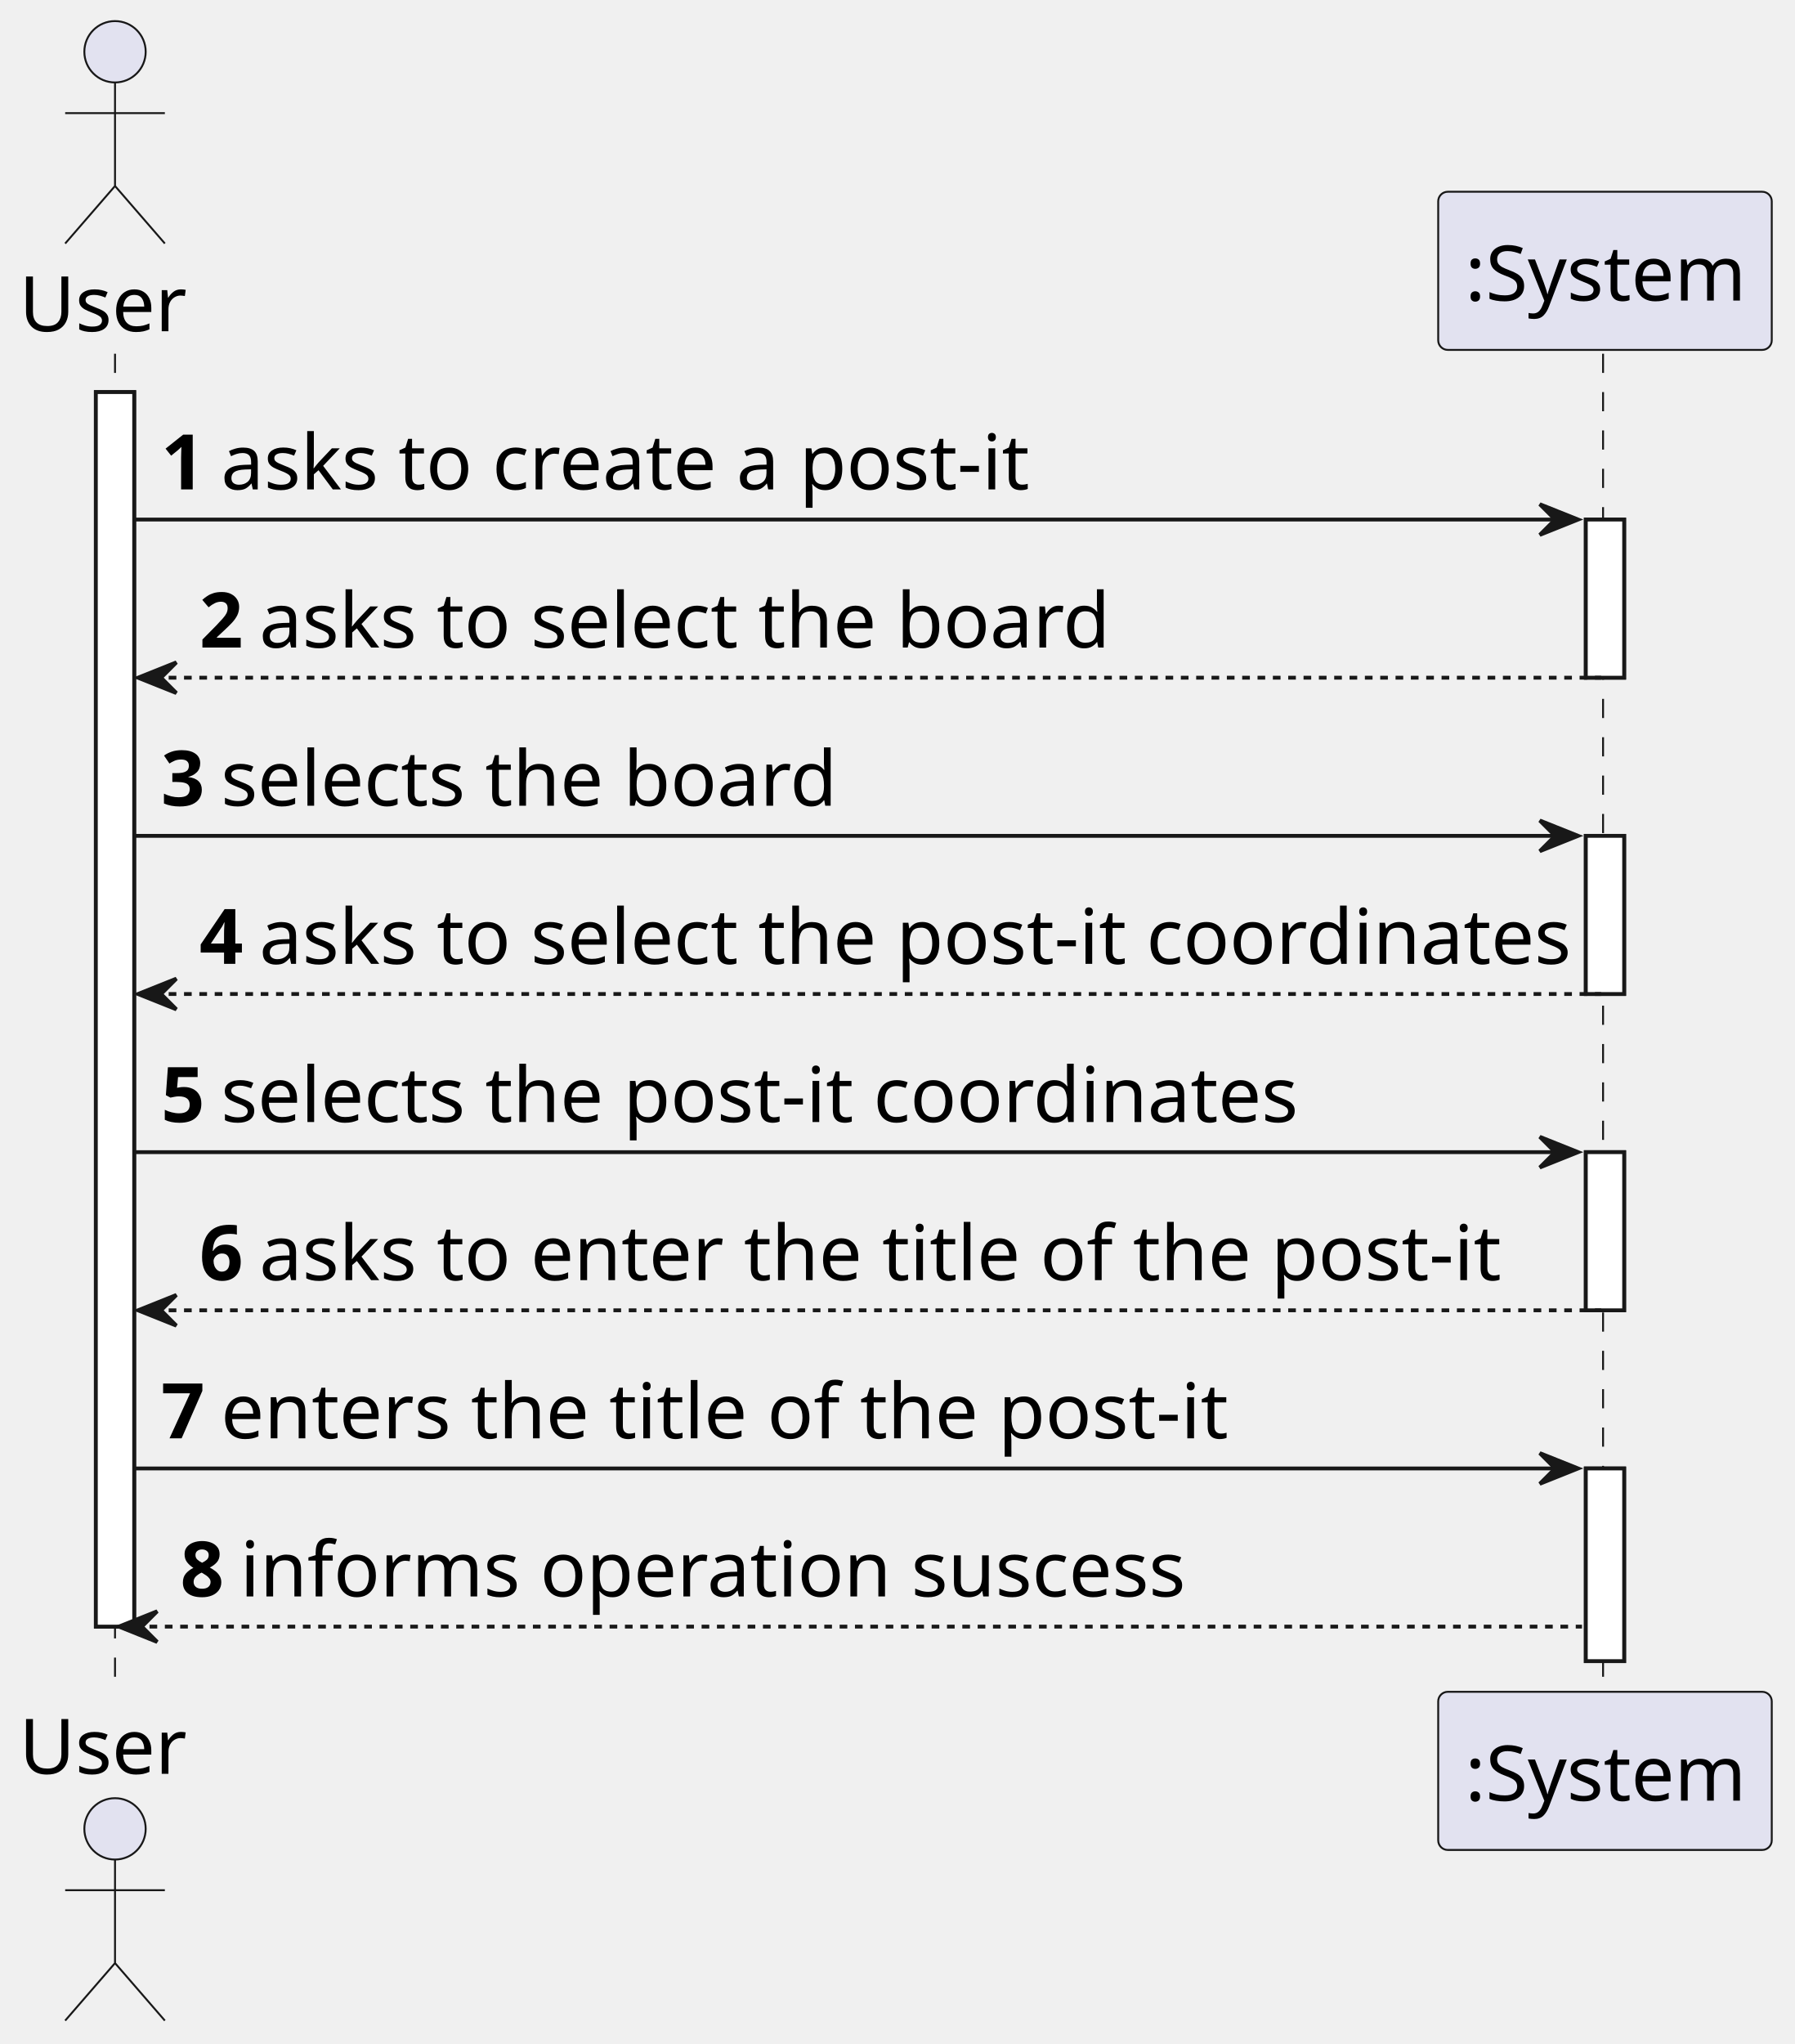
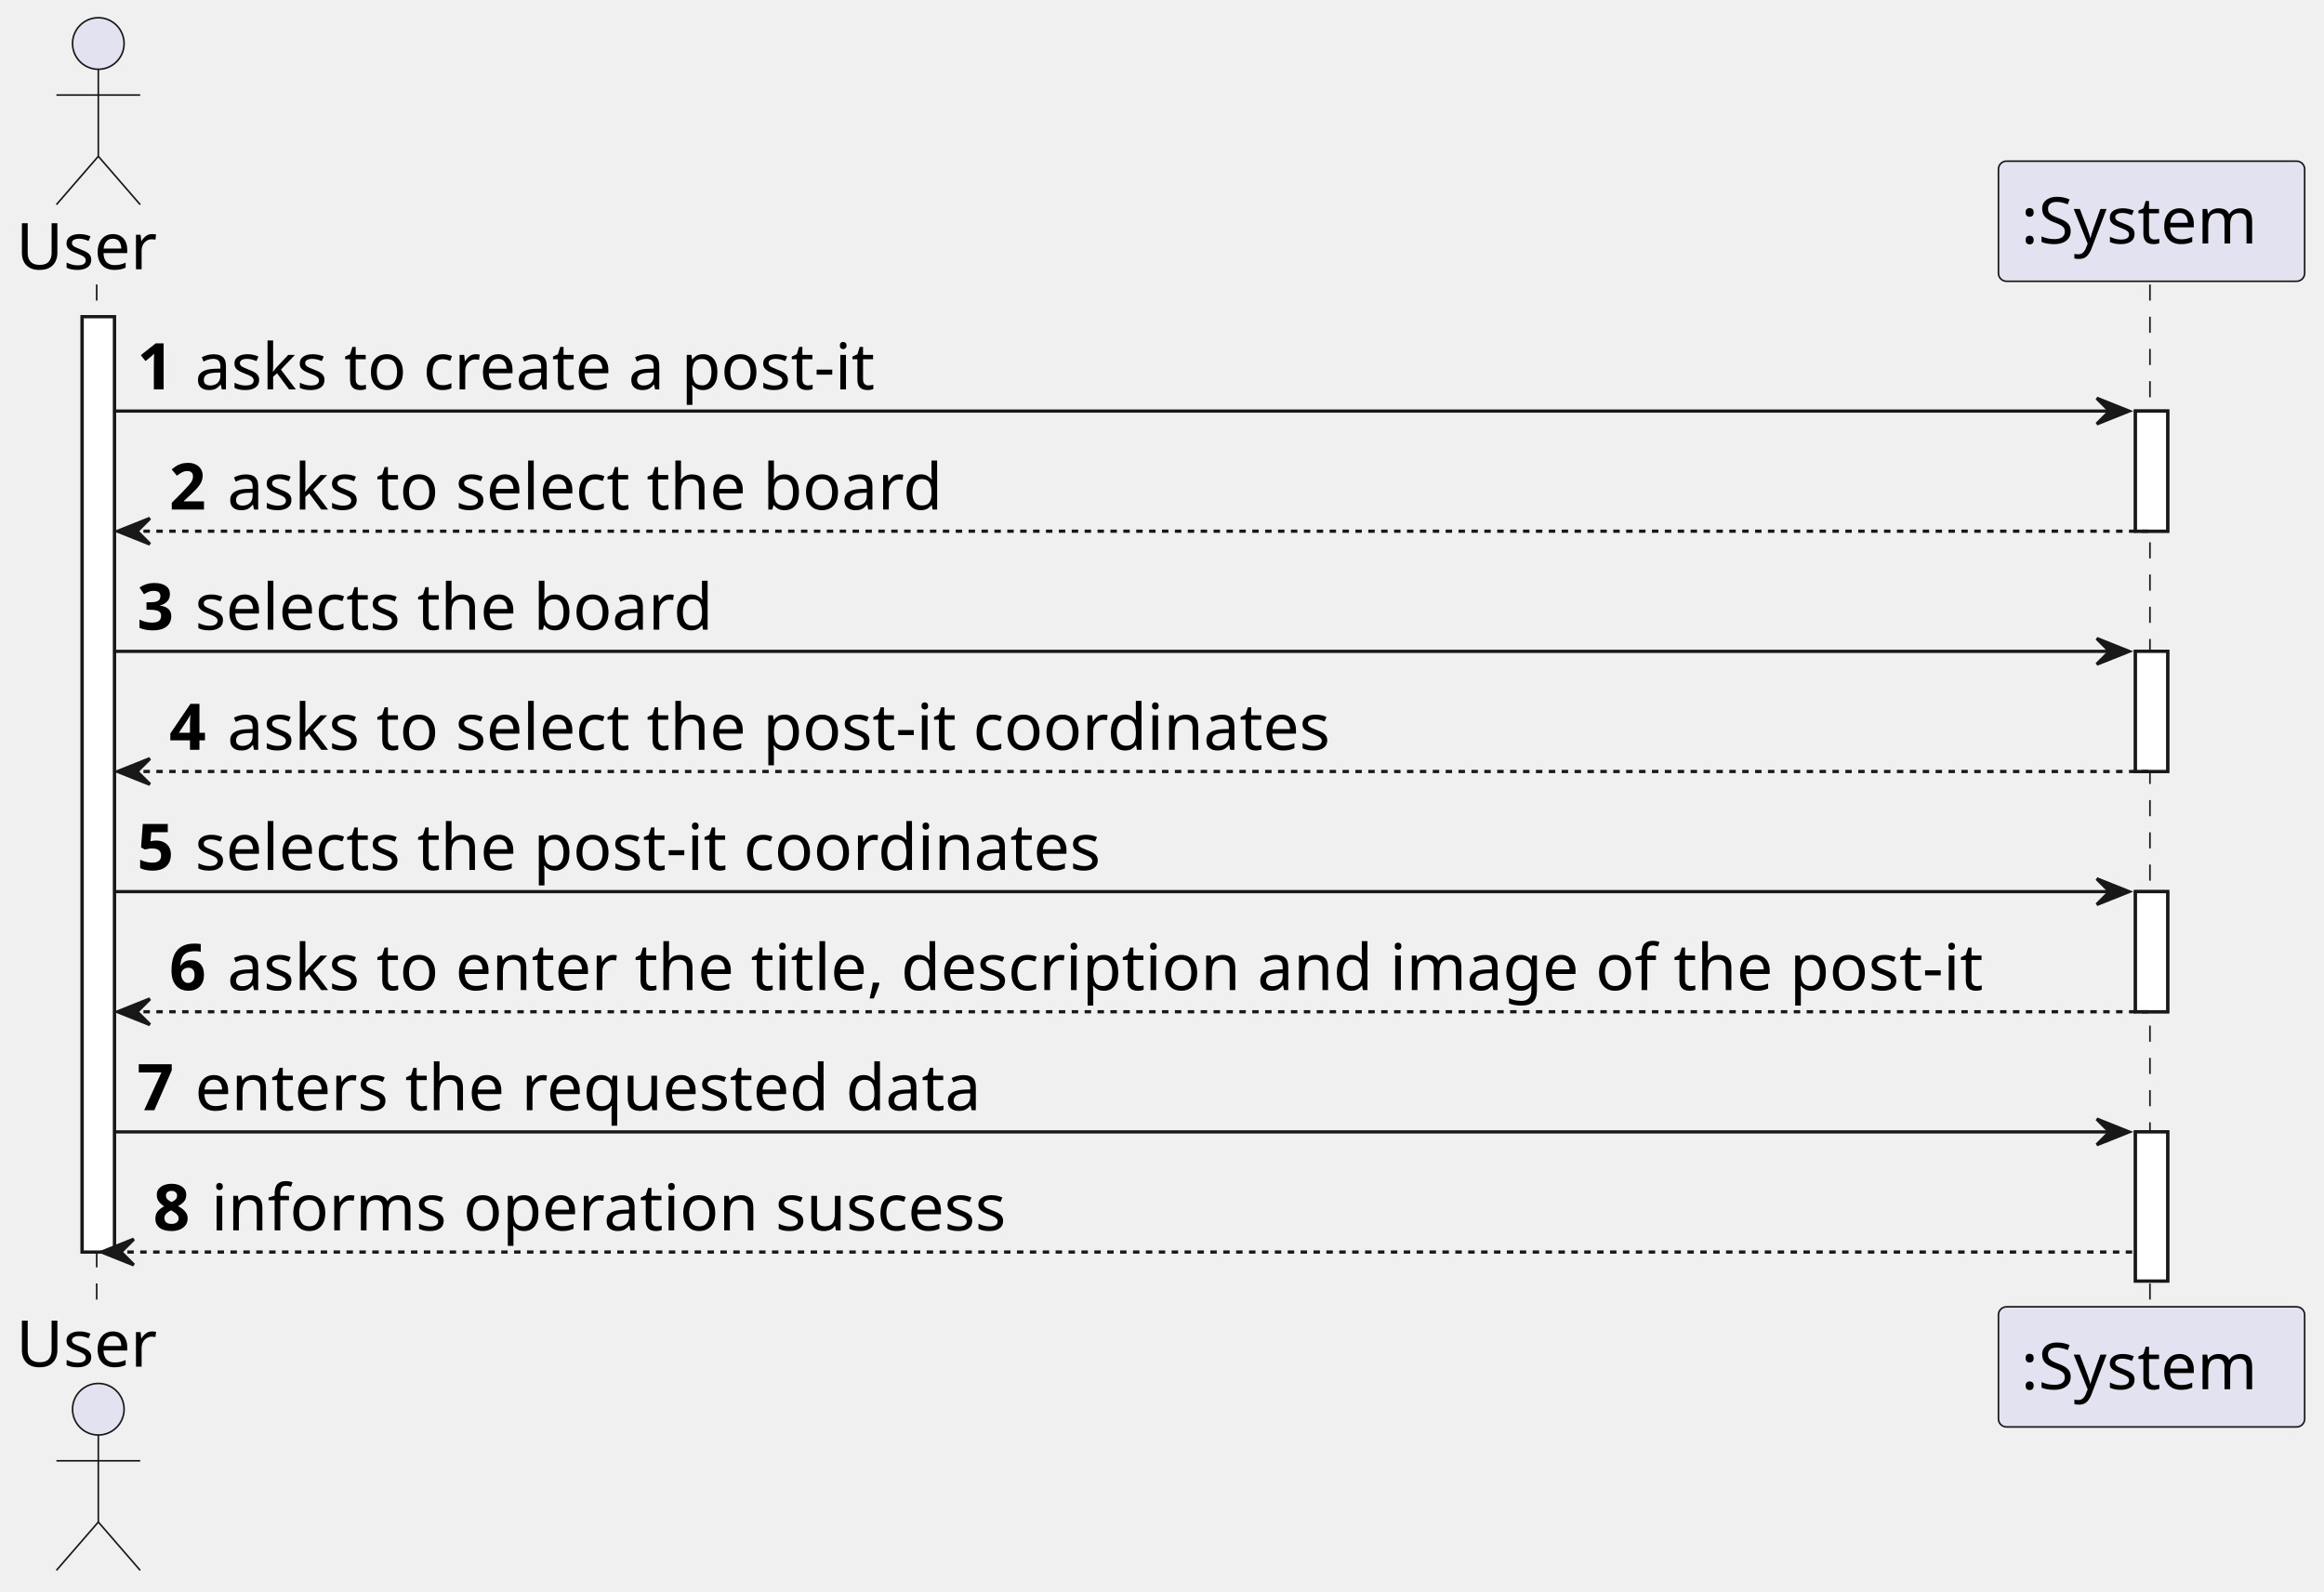
- <svg xmlns="http://www.w3.org/2000/svg" contentStyleType="text/css" height="533px" preserveAspectRatio="none" style="width:468px;height:533px;background:#FFFFFF;" version="1.1" viewBox="0 0 468 533" width="468px" zoomAndPan="magnify">
+ <svg xmlns="http://www.w3.org/2000/svg" contentStyleType="text/css" height="494px" preserveAspectRatio="none" style="width:721px;height:494px;background:#FFFFFF;" version="1.1" viewBox="0 0 721 494" width="721px" zoomAndPan="magnify">
  <defs />
  <g>
-     <rect fill="#FFFFFF" height="321.92" style="stroke:#181818;stroke-width:1.0;" width="10" x="25" y="102.24" />
-     <rect fill="#FFFFFF" height="41.24" style="stroke:#181818;stroke-width:1.0;" width="10" x="413.625" y="135.48" />
-     <rect fill="#FFFFFF" height="41.24" style="stroke:#181818;stroke-width:1.0;" width="10" x="413.625" y="217.96" />
-     <rect fill="#FFFFFF" height="41.24" style="stroke:#181818;stroke-width:1.0;" width="10" x="413.625" y="300.44" />
-     <rect fill="#FFFFFF" height="50.24" style="stroke:#181818;stroke-width:1.0;" width="10" x="413.625" y="382.92" />
-     <line style="stroke:#181818;stroke-width:0.5;stroke-dasharray:5.0,5.0;" x1="30" x2="30" y1="92.24" y2="442.16" />
-     <line style="stroke:#181818;stroke-width:0.5;stroke-dasharray:5.0,5.0;" x1="418.125" x2="418.125" y1="92.24" y2="442.16" />
-     <text fill="#000000" font-family="sans-serif" font-size="20" lengthAdjust="spacing" textLength="44" x="5" y="86.38">User</text>
-     <ellipse cx="30" cy="13.5" fill="#E2E2F0" rx="8" ry="8" style="stroke:#181818;stroke-width:0.5;" />
-     <path d="M30,21.5 L30,48.5 M17,29.5 L43,29.5 M30,48.5 L17,63.5 M30,48.5 L43,63.5 " fill="none" style="stroke:#181818;stroke-width:0.5;" />
-     <text fill="#000000" font-family="sans-serif" font-size="20" lengthAdjust="spacing" textLength="44" x="5" y="462.54">User</text>
-     <ellipse cx="30" cy="476.9" fill="#E2E2F0" rx="8" ry="8" style="stroke:#181818;stroke-width:0.5;" />
-     <path d="M30,484.9 L30,511.9 M17,492.9 L43,492.9 M30,511.9 L17,526.9 M30,511.9 L43,526.9 " fill="none" style="stroke:#181818;stroke-width:0.5;" />
-     <rect fill="#E2E2F0" height="41.24" rx="2.5" ry="2.5" style="stroke:#181818;stroke-width:0.5;" width="87" x="375.125" y="50" />
-     <text fill="#000000" font-family="sans-serif" font-size="20" lengthAdjust="spacing" textLength="73" x="382.125" y="78.38">:System</text>
-     <rect fill="#E2E2F0" height="41.24" rx="2.5" ry="2.5" style="stroke:#181818;stroke-width:0.5;" width="87" x="375.125" y="441.16" />
-     <text fill="#000000" font-family="sans-serif" font-size="20" lengthAdjust="spacing" textLength="73" x="382.125" y="469.54">:System</text>
-     <rect fill="#FFFFFF" height="321.92" style="stroke:#181818;stroke-width:1.0;" width="10" x="25" y="102.24" />
-     <rect fill="#FFFFFF" height="41.24" style="stroke:#181818;stroke-width:1.0;" width="10" x="413.625" y="135.48" />
-     <rect fill="#FFFFFF" height="41.24" style="stroke:#181818;stroke-width:1.0;" width="10" x="413.625" y="217.96" />
-     <rect fill="#FFFFFF" height="41.24" style="stroke:#181818;stroke-width:1.0;" width="10" x="413.625" y="300.44" />
-     <rect fill="#FFFFFF" height="50.24" style="stroke:#181818;stroke-width:1.0;" width="10" x="413.625" y="382.92" />
-     <polygon fill="#181818" points="401.625,131.48,411.625,135.48,401.625,139.48,405.625,135.48" style="stroke:#181818;stroke-width:1.0;" />
-     <line style="stroke:#181818;stroke-width:1.0;" x1="35" x2="407.625" y1="135.48" y2="135.48" />
-     <text fill="#000000" font-family="sans-serif" font-size="20" font-weight="bold" lengthAdjust="spacing" textLength="11.625" x="42" y="127.62">1</text>
-     <text fill="#000000" font-family="sans-serif" font-size="20" lengthAdjust="spacing" textLength="209" x="57.625" y="127.62">asks to create a post-it</text>
-     <polygon fill="#181818" points="46,172.72,36,176.72,46,180.72,42,176.72" style="stroke:#181818;stroke-width:1.0;" />
-     <line style="stroke:#181818;stroke-width:1.0;stroke-dasharray:2.0,2.0;" x1="40" x2="417.625" y1="176.72" y2="176.72" />
-     <text fill="#000000" font-family="sans-serif" font-size="20" font-weight="bold" lengthAdjust="spacing" textLength="11.625" x="52" y="168.86">2</text>
-     <text fill="#000000" font-family="sans-serif" font-size="20" lengthAdjust="spacing" textLength="220" x="67.625" y="168.86">asks to select the board</text>
-     <polygon fill="#181818" points="401.625,213.96,411.625,217.96,401.625,221.96,405.625,217.96" style="stroke:#181818;stroke-width:1.0;" />
-     <line style="stroke:#181818;stroke-width:1.0;" x1="35" x2="407.625" y1="217.96" y2="217.96" />
-     <text fill="#000000" font-family="sans-serif" font-size="20" font-weight="bold" lengthAdjust="spacing" textLength="11.625" x="42" y="210.1">3</text>
-     <text fill="#000000" font-family="sans-serif" font-size="20" lengthAdjust="spacing" textLength="159" x="57.625" y="210.1">selects the board</text>
-     <polygon fill="#181818" points="46,255.2,36,259.2,46,263.2,42,259.2" style="stroke:#181818;stroke-width:1.0;" />
-     <line style="stroke:#181818;stroke-width:1.0;stroke-dasharray:2.0,2.0;" x1="40" x2="417.625" y1="259.2" y2="259.2" />
-     <text fill="#000000" font-family="sans-serif" font-size="20" font-weight="bold" lengthAdjust="spacing" textLength="11.625" x="52" y="251.34">4</text>
-     <text fill="#000000" font-family="sans-serif" font-size="20" lengthAdjust="spacing" textLength="339" x="67.625" y="251.34">asks to select the post-it coordinates</text>
-     <polygon fill="#181818" points="401.625,296.44,411.625,300.44,401.625,304.44,405.625,300.44" style="stroke:#181818;stroke-width:1.0;" />
-     <line style="stroke:#181818;stroke-width:1.0;" x1="35" x2="407.625" y1="300.44" y2="300.44" />
-     <text fill="#000000" font-family="sans-serif" font-size="20" font-weight="bold" lengthAdjust="spacing" textLength="11.625" x="42" y="292.58">5</text>
-     <text fill="#000000" font-family="sans-serif" font-size="20" lengthAdjust="spacing" textLength="278" x="57.625" y="292.58">selects the post-it coordinates</text>
-     <polygon fill="#181818" points="46,337.68,36,341.68,46,345.68,42,341.68" style="stroke:#181818;stroke-width:1.0;" />
-     <line style="stroke:#181818;stroke-width:1.0;stroke-dasharray:2.0,2.0;" x1="40" x2="417.625" y1="341.68" y2="341.68" />
-     <text fill="#000000" font-family="sans-serif" font-size="20" font-weight="bold" lengthAdjust="spacing" textLength="11.625" x="52" y="333.82">6</text>
-     <text fill="#000000" font-family="sans-serif" font-size="20" lengthAdjust="spacing" textLength="318" x="67.625" y="333.82">asks to enter the title of the post-it</text>
-     <polygon fill="#181818" points="401.625,378.92,411.625,382.92,401.625,386.92,405.625,382.92" style="stroke:#181818;stroke-width:1.0;" />
-     <line style="stroke:#181818;stroke-width:1.0;" x1="35" x2="407.625" y1="382.92" y2="382.92" />
-     <text fill="#000000" font-family="sans-serif" font-size="20" font-weight="bold" lengthAdjust="spacing" textLength="11.625" x="42" y="375.06">7</text>
-     <text fill="#000000" font-family="sans-serif" font-size="20" lengthAdjust="spacing" textLength="257" x="57.625" y="375.06">enters the title of the post-it</text>
-     <polygon fill="#181818" points="41,420.16,31,424.16,41,428.16,37,424.16" style="stroke:#181818;stroke-width:1.0;" />
-     <line style="stroke:#181818;stroke-width:1.0;stroke-dasharray:2.0,2.0;" x1="35" x2="412.625" y1="424.16" y2="424.16" />
-     <text fill="#000000" font-family="sans-serif" font-size="20" font-weight="bold" lengthAdjust="spacing" textLength="11.625" x="47" y="416.3">8</text>
-     <text fill="#000000" font-family="sans-serif" font-size="20" lengthAdjust="spacing" textLength="246" x="62.625" y="416.3">informs operation suscess</text>
+     <rect fill="#FFFFFF" height="290.25" style="stroke:#181818;stroke-width:1.0;" width="10" x="25.5" y="98.281" />
+     <rect fill="#FFFFFF" height="37.281" style="stroke:#181818;stroke-width:1.0;" width="10" x="662.5" y="127.562" />
+     <rect fill="#FFFFFF" height="37.281" style="stroke:#181818;stroke-width:1.0;" width="10" x="662.5" y="202.125" />
+     <rect fill="#FFFFFF" height="37.281" style="stroke:#181818;stroke-width:1.0;" width="10" x="662.5" y="276.688" />
+     <rect fill="#FFFFFF" height="46.281" style="stroke:#181818;stroke-width:1.0;" width="10" x="662.5" y="351.25" />
+     <line style="stroke:#181818;stroke-width:0.5;stroke-dasharray:5.0,5.0;" x1="30" x2="30" y1="88.281" y2="406.531" />
+     <line style="stroke:#181818;stroke-width:0.5;stroke-dasharray:5.0,5.0;" x1="667" x2="667" y1="88.281" y2="406.531" />
+     <text fill="#000000" font-family="sans-serif" font-size="20" lengthAdjust="spacing" textLength="45" x="5" y="83.564">User</text>
+     <ellipse cx="30.5" cy="13.5" fill="#E2E2F0" rx="8" ry="8" style="stroke:#181818;stroke-width:0.5;" />
+     <path d="M30.5,21.5 L30.5,48.5 M17.5,29.5 L43.5,29.5 M30.5,48.5 L17.5,63.5 M30.5,48.5 L43.5,63.5 " fill="none" style="stroke:#181818;stroke-width:0.5;" />
+     <text fill="#000000" font-family="sans-serif" font-size="20" lengthAdjust="spacing" textLength="45" x="5" y="424.096">User</text>
+     <ellipse cx="30.5" cy="437.312" fill="#E2E2F0" rx="8" ry="8" style="stroke:#181818;stroke-width:0.5;" />
+     <path d="M30.5,445.312 L30.5,472.312 M17.5,453.312 L43.5,453.312 M30.5,472.312 L17.5,487.312 M30.5,472.312 L43.5,487.312 " fill="none" style="stroke:#181818;stroke-width:0.5;" />
+     <rect fill="#E2E2F0" height="37.281" rx="2.5" ry="2.5" style="stroke:#181818;stroke-width:0.5;" width="95" x="620" y="50" />
+     <text fill="#000000" font-family="sans-serif" font-size="20" lengthAdjust="spacing" textLength="81" x="627" y="75.564">:System</text>
+     <rect fill="#E2E2F0" height="37.281" rx="2.5" ry="2.5" style="stroke:#181818;stroke-width:0.5;" width="95" x="620" y="405.531" />
+     <text fill="#000000" font-family="sans-serif" font-size="20" lengthAdjust="spacing" textLength="81" x="627" y="431.096">:System</text>
+     <rect fill="#FFFFFF" height="290.25" style="stroke:#181818;stroke-width:1.0;" width="10" x="25.5" y="98.281" />
+     <rect fill="#FFFFFF" height="37.281" style="stroke:#181818;stroke-width:1.0;" width="10" x="662.5" y="127.562" />
+     <rect fill="#FFFFFF" height="37.281" style="stroke:#181818;stroke-width:1.0;" width="10" x="662.5" y="202.125" />
+     <rect fill="#FFFFFF" height="37.281" style="stroke:#181818;stroke-width:1.0;" width="10" x="662.5" y="276.688" />
+     <rect fill="#FFFFFF" height="46.281" style="stroke:#181818;stroke-width:1.0;" width="10" x="662.5" y="351.25" />
+     <polygon fill="#181818" points="650.5,123.562,660.5,127.562,650.5,131.562,654.5,127.562" style="stroke:#181818;stroke-width:1.0;" />
+     <line style="stroke:#181818;stroke-width:1.0;" x1="35.5" x2="656.5" y1="127.562" y2="127.562" />
+     <text fill="#000000" font-family="sans-serif" font-size="20" font-weight="bold" lengthAdjust="spacing" textLength="14" x="42.5" y="120.846">1</text>
+     <text fill="#000000" font-family="sans-serif" font-size="20" lengthAdjust="spacing" textLength="227" x="60.5" y="120.846">asks to create a post-it</text>
+     <polygon fill="#181818" points="46.5,160.844,36.5,164.844,46.5,168.844,42.5,164.844" style="stroke:#181818;stroke-width:1.0;" />
+     <line style="stroke:#181818;stroke-width:1.0;stroke-dasharray:2.0,2.0;" x1="40.5" x2="666.5" y1="164.844" y2="164.844" />
+     <text fill="#000000" font-family="sans-serif" font-size="20" font-weight="bold" lengthAdjust="spacing" textLength="14" x="52.5" y="158.127">2</text>
+     <text fill="#000000" font-family="sans-serif" font-size="20" lengthAdjust="spacing" textLength="238" x="70.5" y="158.127">asks to select the board</text>
+     <polygon fill="#181818" points="650.5,198.125,660.5,202.125,650.5,206.125,654.5,202.125" style="stroke:#181818;stroke-width:1.0;" />
+     <line style="stroke:#181818;stroke-width:1.0;" x1="35.5" x2="656.5" y1="202.125" y2="202.125" />
+     <text fill="#000000" font-family="sans-serif" font-size="20" font-weight="bold" lengthAdjust="spacing" textLength="14" x="42.5" y="195.408">3</text>
+     <text fill="#000000" font-family="sans-serif" font-size="20" lengthAdjust="spacing" textLength="172" x="60.5" y="195.408">selects the board</text>
+     <polygon fill="#181818" points="46.5,235.406,36.5,239.406,46.5,243.406,42.5,239.406" style="stroke:#181818;stroke-width:1.0;" />
+     <line style="stroke:#181818;stroke-width:1.0;stroke-dasharray:2.0,2.0;" x1="40.5" x2="666.5" y1="239.406" y2="239.406" />
+     <text fill="#000000" font-family="sans-serif" font-size="20" font-weight="bold" lengthAdjust="spacing" textLength="14" x="52.5" y="232.69">4</text>
+     <text fill="#000000" font-family="sans-serif" font-size="20" lengthAdjust="spacing" textLength="367" x="70.5" y="232.69">asks to select the post-it coordinates</text>
+     <polygon fill="#181818" points="650.5,272.688,660.5,276.688,650.5,280.688,654.5,276.688" style="stroke:#181818;stroke-width:1.0;" />
+     <line style="stroke:#181818;stroke-width:1.0;" x1="35.5" x2="656.5" y1="276.688" y2="276.688" />
+     <text fill="#000000" font-family="sans-serif" font-size="20" font-weight="bold" lengthAdjust="spacing" textLength="14" x="42.5" y="269.971">5</text>
+     <text fill="#000000" font-family="sans-serif" font-size="20" lengthAdjust="spacing" textLength="301" x="60.5" y="269.971">selects the post-it coordinates</text>
+     <polygon fill="#181818" points="46.5,309.969,36.5,313.969,46.5,317.969,42.5,313.969" style="stroke:#181818;stroke-width:1.0;" />
+     <line style="stroke:#181818;stroke-width:1.0;stroke-dasharray:2.0,2.0;" x1="40.5" x2="666.5" y1="313.969" y2="313.969" />
+     <text fill="#000000" font-family="sans-serif" font-size="20" font-weight="bold" lengthAdjust="spacing" textLength="14" x="52.5" y="307.252">6</text>
+     <text fill="#000000" font-family="sans-serif" font-size="20" lengthAdjust="spacing" textLength="585" x="70.5" y="307.252">asks to enter the title, description and image of the post-it</text>
+     <polygon fill="#181818" points="650.5,347.25,660.5,351.25,650.5,355.25,654.5,351.25" style="stroke:#181818;stroke-width:1.0;" />
+     <line style="stroke:#181818;stroke-width:1.0;" x1="35.5" x2="656.5" y1="351.25" y2="351.25" />
+     <text fill="#000000" font-family="sans-serif" font-size="20" font-weight="bold" lengthAdjust="spacing" textLength="14" x="42.5" y="344.533">7</text>
+     <text fill="#000000" font-family="sans-serif" font-size="20" lengthAdjust="spacing" textLength="260" x="60.5" y="344.533">enters the requested data</text>
+     <polygon fill="#181818" points="41.5,384.531,31.5,388.531,41.5,392.531,37.5,388.531" style="stroke:#181818;stroke-width:1.0;" />
+     <line style="stroke:#181818;stroke-width:1.0;stroke-dasharray:2.0,2.0;" x1="35.5" x2="661.5" y1="388.531" y2="388.531" />
+     <text fill="#000000" font-family="sans-serif" font-size="20" font-weight="bold" lengthAdjust="spacing" textLength="14" x="47.5" y="381.815">8</text>
+     <text fill="#000000" font-family="sans-serif" font-size="20" lengthAdjust="spacing" textLength="260" x="65.5" y="381.815">informs operation suscess</text>
  </g>
</svg>
